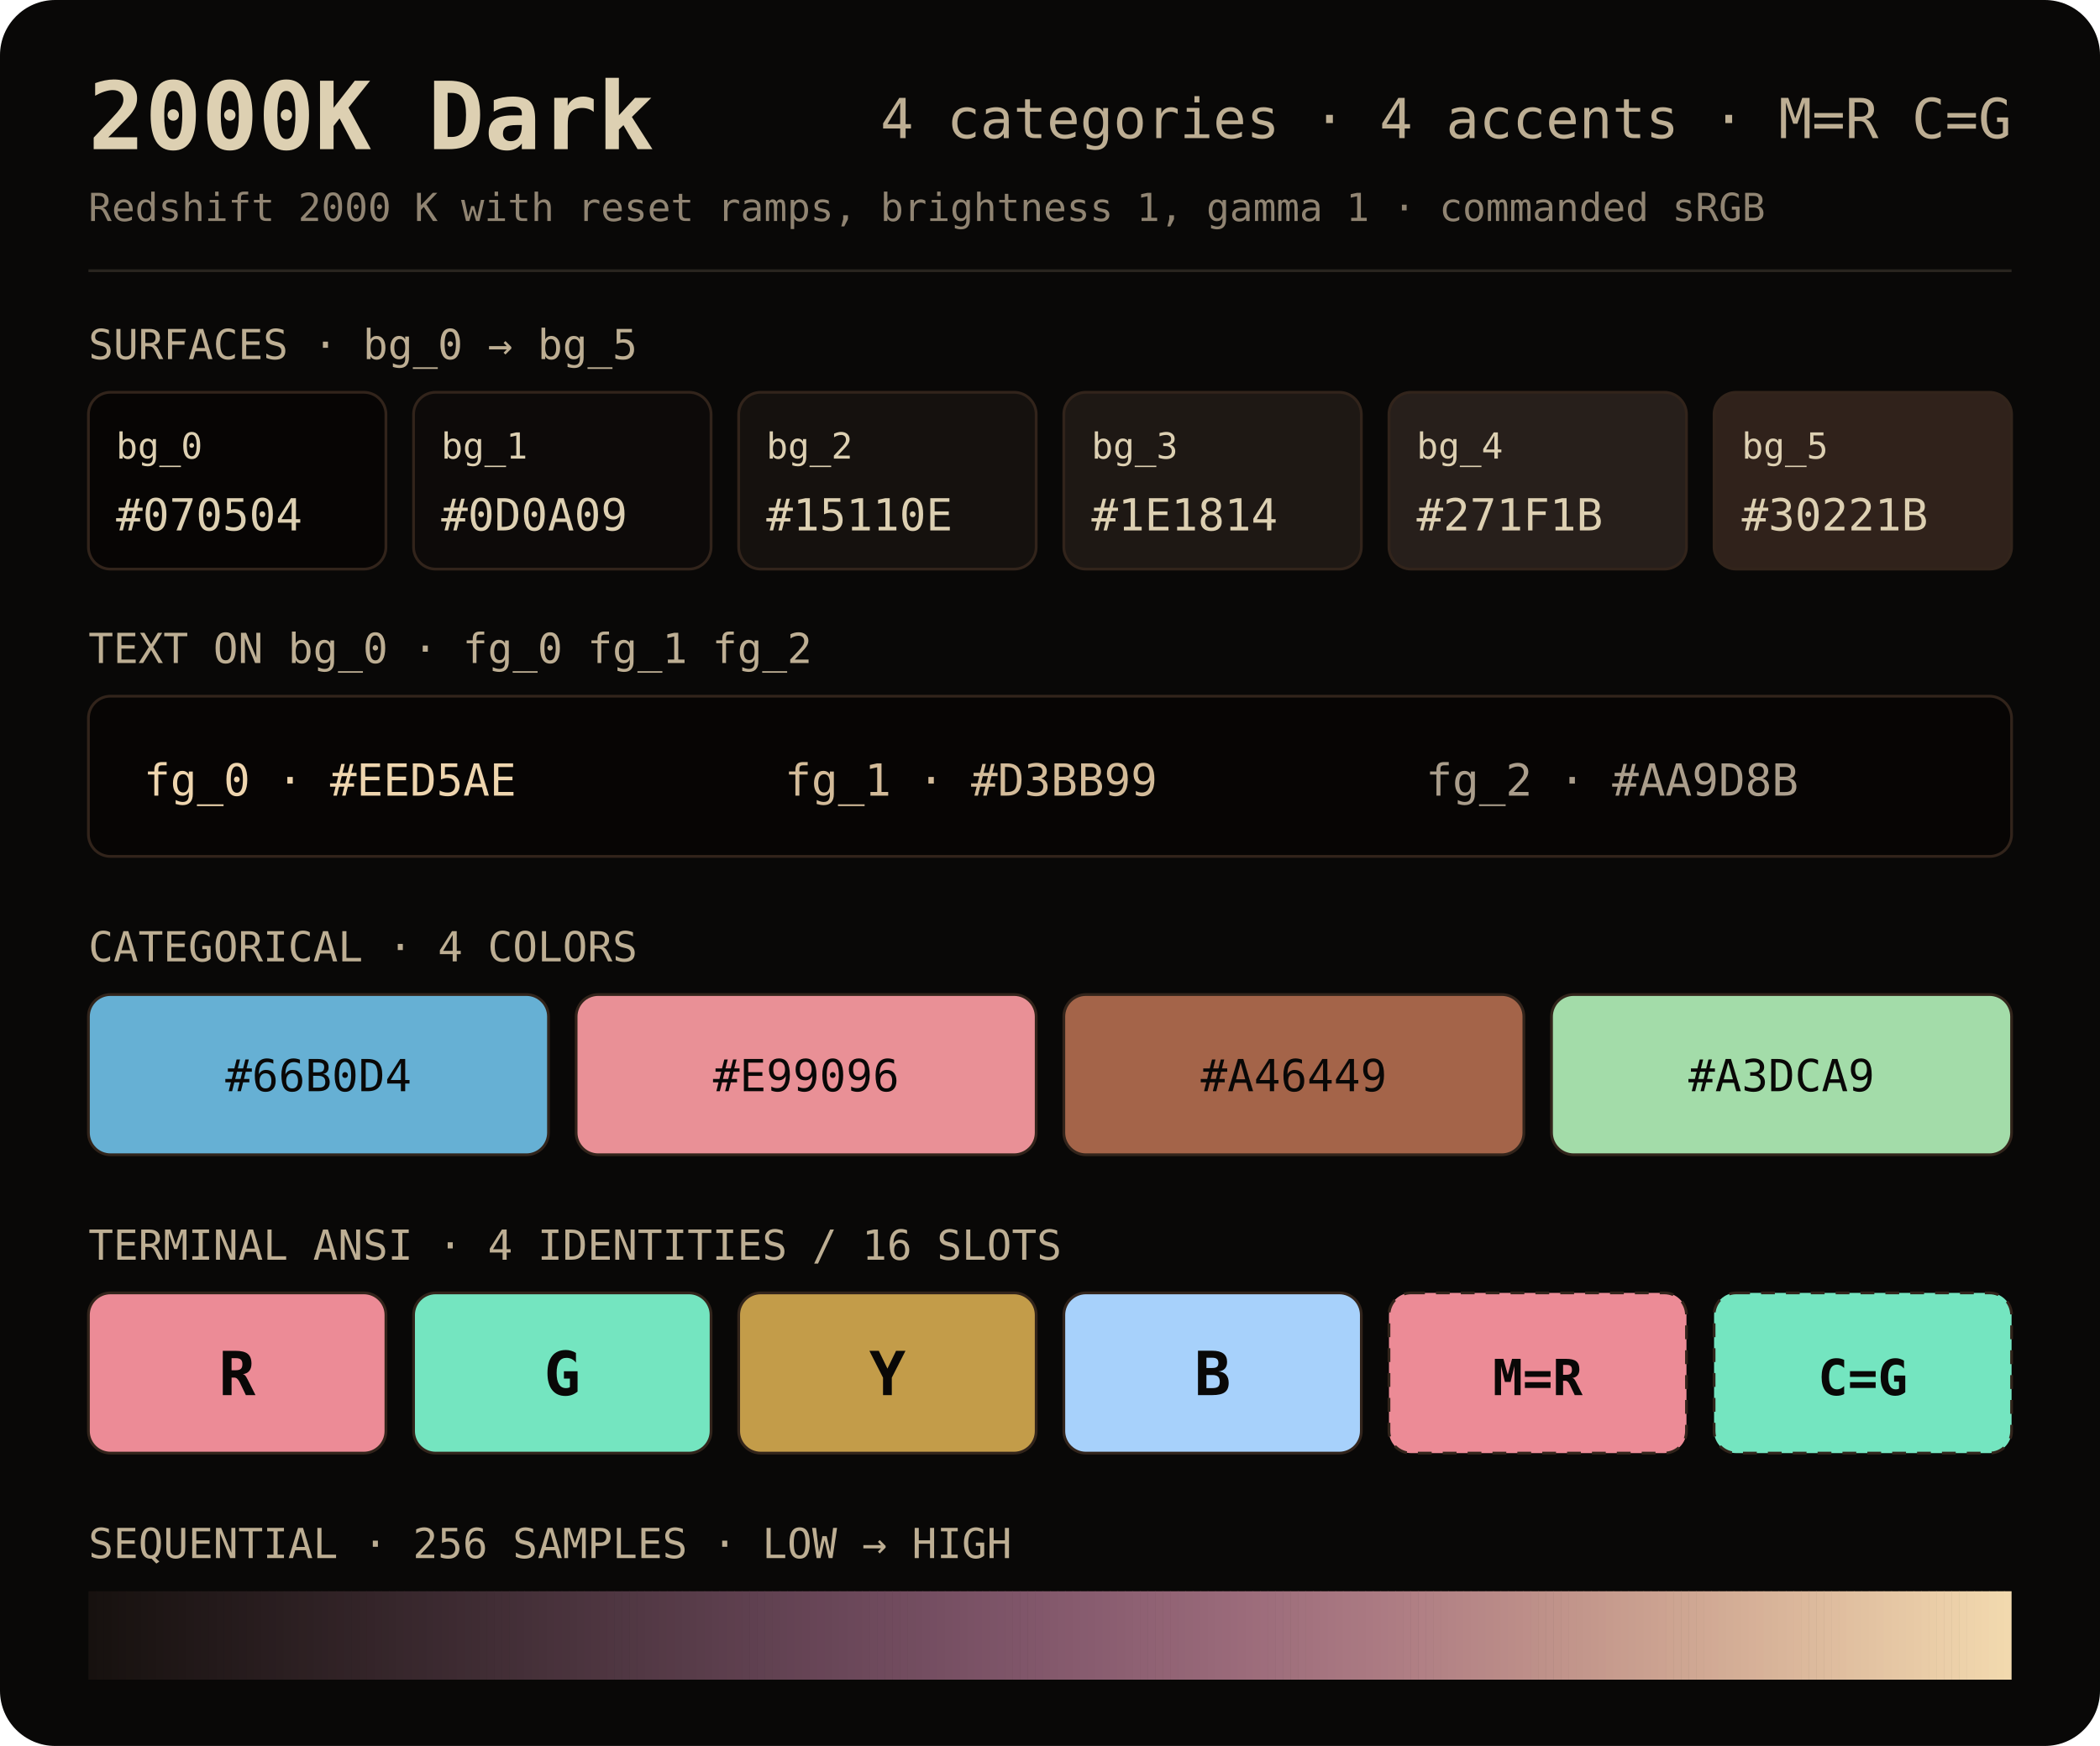
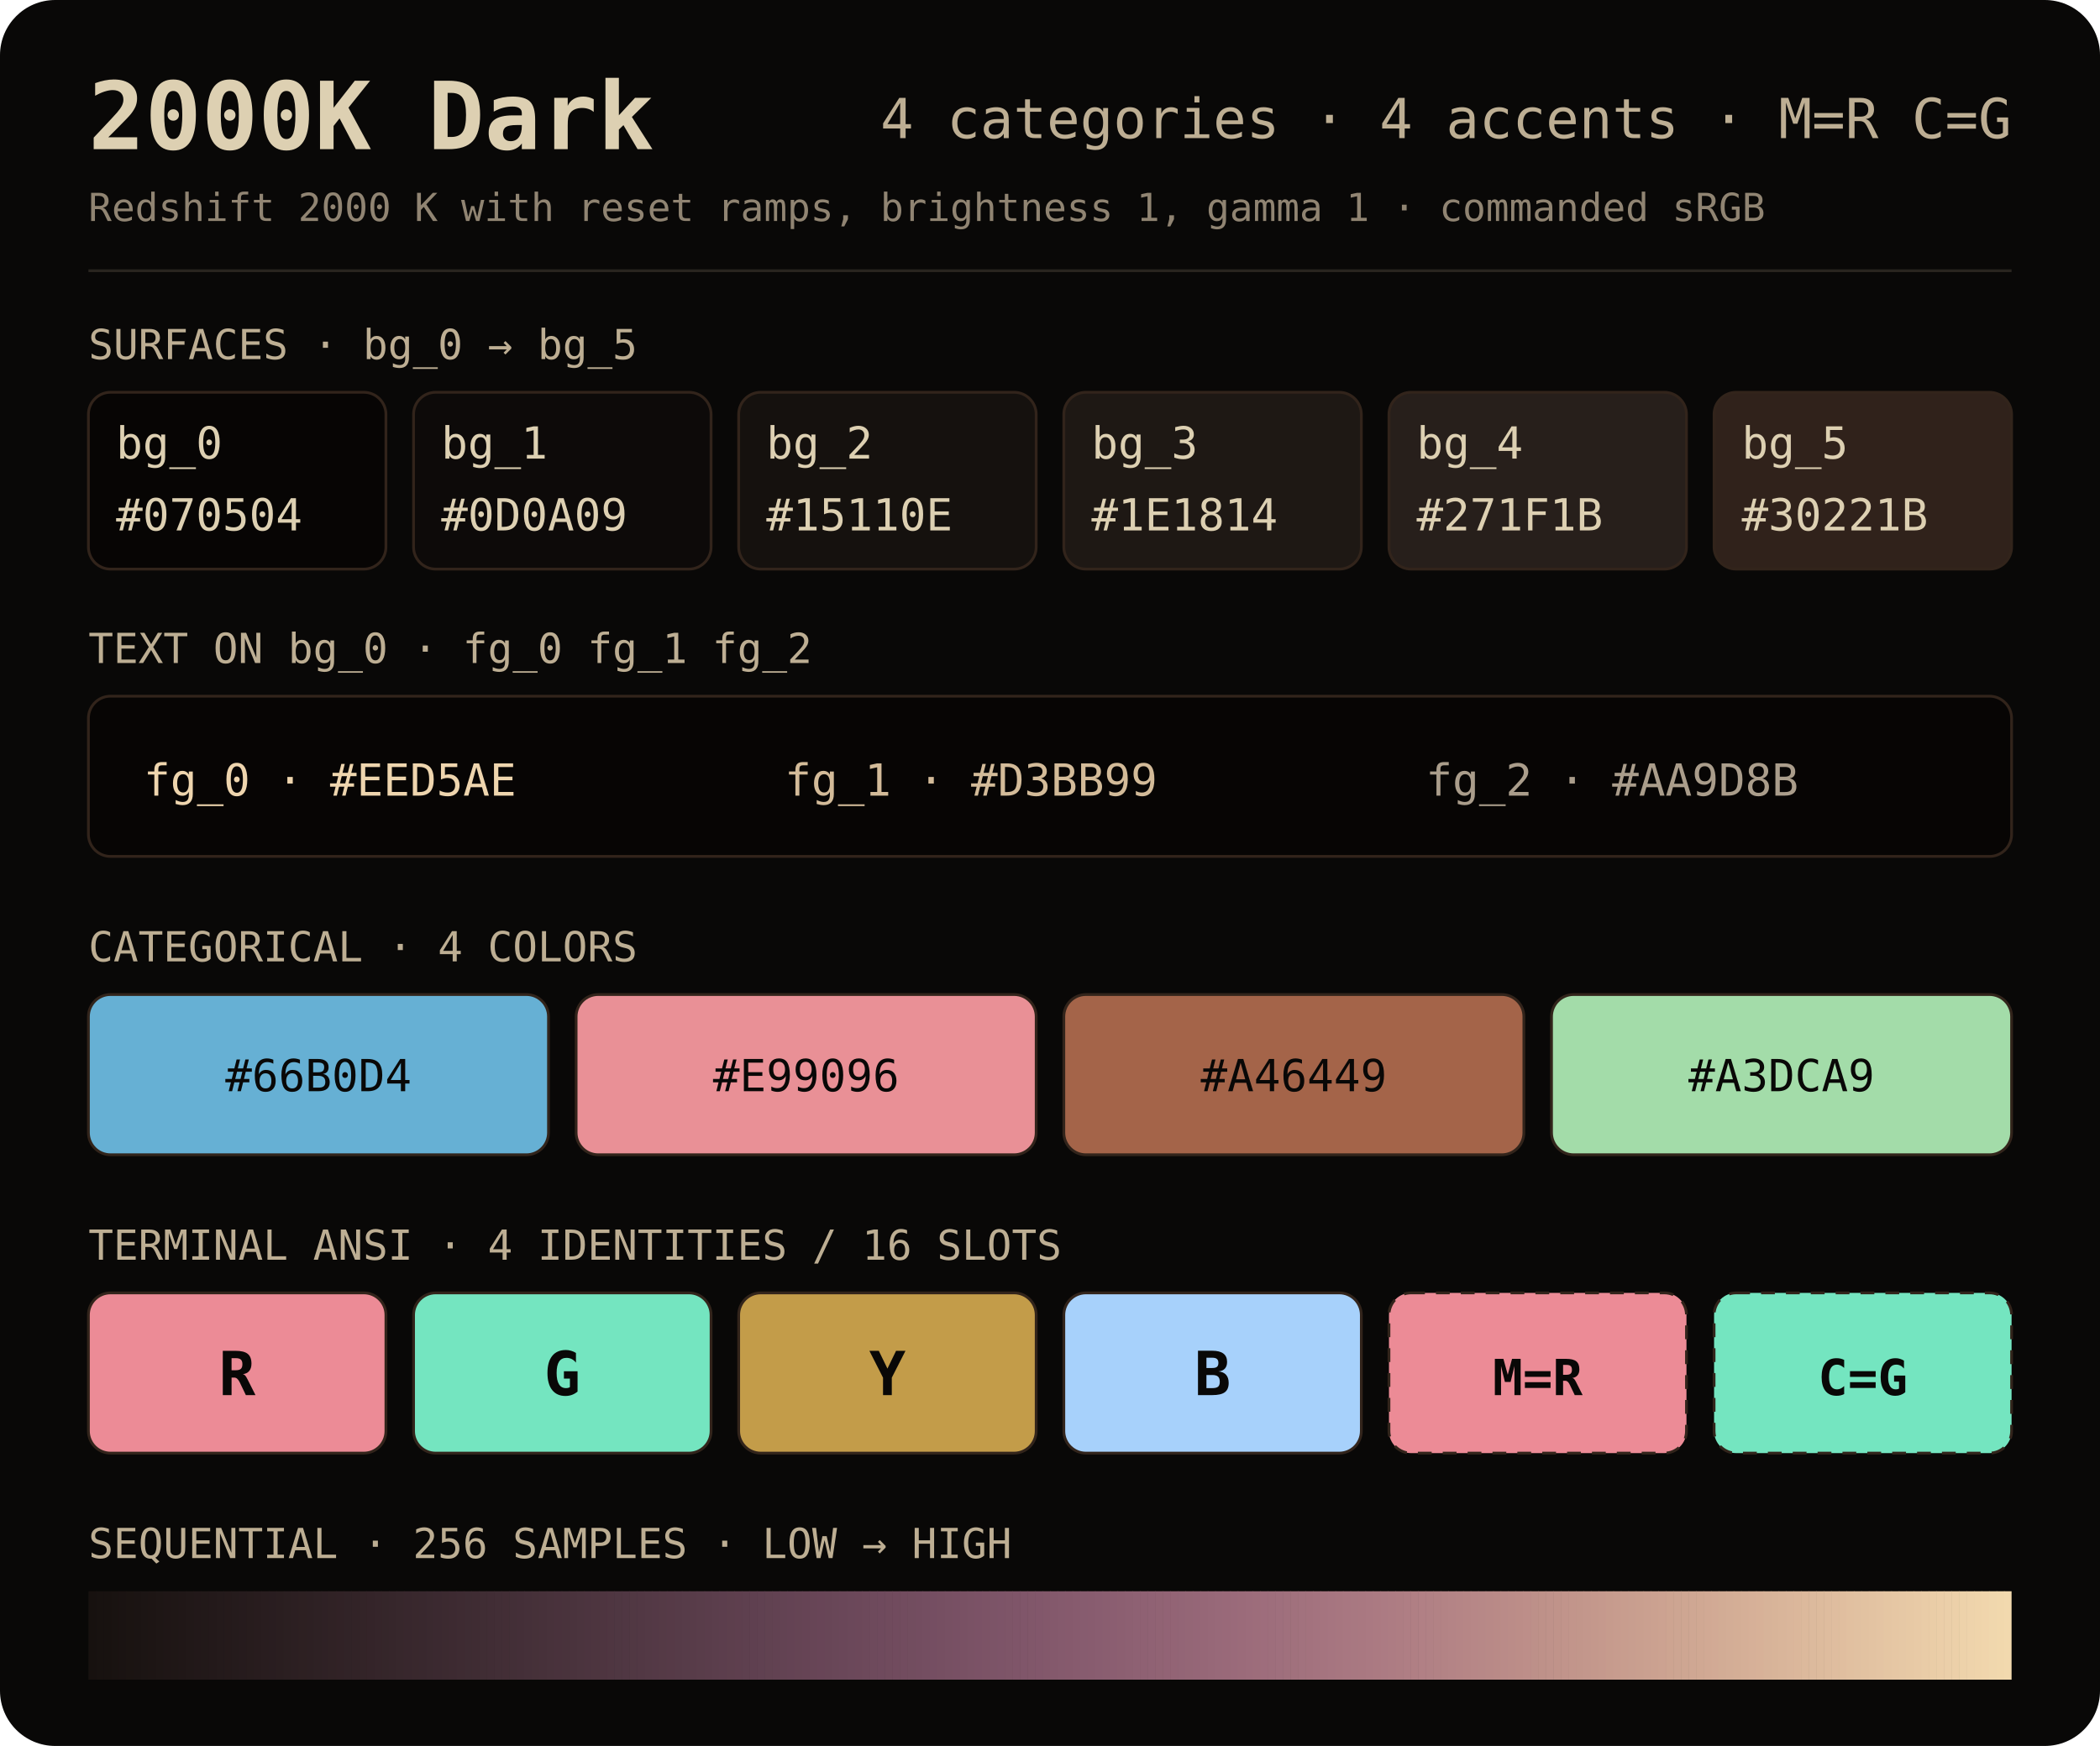
<svg xmlns="http://www.w3.org/2000/svg" width="760" height="632" viewBox="0 0 760 632">
  <rect width="100%" height="100%" rx="20" fill="#090807" />
  <text x="32" y="54" fill="#DDD0B2" font-size="34" font-family="ui-monospace, SFMono-Regular, Menlo, monospace" font-weight="700">2000K Dark</text>
  <text x="728" y="50" fill="#BDAE93" font-size="20" font-family="ui-monospace, SFMono-Regular, Menlo, monospace" text-anchor="end">4 categories · 4 accents · M=R C=G</text>
  <text x="32" y="80" fill="#908472" font-size="14" font-family="ui-monospace, SFMono-Regular, Menlo, monospace">Redshift 2000 K with reset ramps, brightness 1, gamma 1 · commanded sRGB</text>
  <line x1="32" y1="98" x2="728" y2="98" stroke="#29251F" />
  <text x="32" y="130" fill="#BDAE93" font-size="15" font-family="ui-monospace, SFMono-Regular, Menlo, monospace">SURFACES · bg_0 → bg_5</text>
  <rect x="32.00" y="142" width="107.67" height="64" rx="8" fill="#070504" stroke="#32241B" />
-   <text x="42.0" y="166" fill="#DDD0B2" font-size="13" font-family="ui-monospace, SFMono-Regular, Menlo, monospace">bg_0</text>
+   <text x="42.0" y="166" fill="#DDD0B2" font-size="16" font-family="ui-monospace, SFMono-Regular, Menlo, monospace">bg_0</text>
  <text x="42.0" y="192" fill="#DDD0B2" font-size="16" font-family="ui-monospace, SFMono-Regular, Menlo, monospace">#070504</text>
  <rect x="149.67" y="142" width="107.67" height="64" rx="8" fill="#0D0A09" stroke="#32241B" />
-   <text x="159.667" y="166" fill="#DDD0B2" font-size="13" font-family="ui-monospace, SFMono-Regular, Menlo, monospace">bg_1</text>
+   <text x="159.667" y="166" fill="#DDD0B2" font-size="16" font-family="ui-monospace, SFMono-Regular, Menlo, monospace">bg_1</text>
  <text x="159.667" y="192" fill="#DDD0B2" font-size="16" font-family="ui-monospace, SFMono-Regular, Menlo, monospace">#0D0A09</text>
  <rect x="267.33" y="142" width="107.67" height="64" rx="8" fill="#15110E" stroke="#32241B" />
-   <text x="277.333" y="166" fill="#DDD0B2" font-size="13" font-family="ui-monospace, SFMono-Regular, Menlo, monospace">bg_2</text>
+   <text x="277.333" y="166" fill="#DDD0B2" font-size="16" font-family="ui-monospace, SFMono-Regular, Menlo, monospace">bg_2</text>
  <text x="277.333" y="192" fill="#DDD0B2" font-size="16" font-family="ui-monospace, SFMono-Regular, Menlo, monospace">#15110E</text>
  <rect x="385.00" y="142" width="107.67" height="64" rx="8" fill="#1E1814" stroke="#32241B" />
-   <text x="395.0" y="166" fill="#DDD0B2" font-size="13" font-family="ui-monospace, SFMono-Regular, Menlo, monospace">bg_3</text>
+   <text x="395.0" y="166" fill="#DDD0B2" font-size="16" font-family="ui-monospace, SFMono-Regular, Menlo, monospace">bg_3</text>
  <text x="395.0" y="192" fill="#DDD0B2" font-size="16" font-family="ui-monospace, SFMono-Regular, Menlo, monospace">#1E1814</text>
  <rect x="502.67" y="142" width="107.67" height="64" rx="8" fill="#271F1B" stroke="#32241B" />
-   <text x="512.667" y="166" fill="#DDD0B2" font-size="13" font-family="ui-monospace, SFMono-Regular, Menlo, monospace">bg_4</text>
+   <text x="512.667" y="166" fill="#DDD0B2" font-size="16" font-family="ui-monospace, SFMono-Regular, Menlo, monospace">bg_4</text>
  <text x="512.667" y="192" fill="#DDD0B2" font-size="16" font-family="ui-monospace, SFMono-Regular, Menlo, monospace">#271F1B</text>
  <rect x="620.33" y="142" width="107.67" height="64" rx="8" fill="#30221B" stroke="#32241B" />
-   <text x="630.333" y="166" fill="#DDD0B2" font-size="13" font-family="ui-monospace, SFMono-Regular, Menlo, monospace">bg_5</text>
+   <text x="630.333" y="166" fill="#DDD0B2" font-size="16" font-family="ui-monospace, SFMono-Regular, Menlo, monospace">bg_5</text>
  <text x="630.333" y="192" fill="#DDD0B2" font-size="16" font-family="ui-monospace, SFMono-Regular, Menlo, monospace">#30221B</text>
  <text x="32" y="240" fill="#BDAE93" font-size="15" font-family="ui-monospace, SFMono-Regular, Menlo, monospace">TEXT ON bg_0 · fg_0 fg_1 fg_2</text>
  <rect x="32" y="252" width="696" height="58" rx="8" fill="#070504" stroke="#32241B" />
  <text x="52" y="288" fill="#EED5AE" font-size="16" font-family="ui-monospace, SFMono-Regular, Menlo, monospace">fg_0 · #EED5AE</text>
  <text x="284" y="288" fill="#D3BB99" font-size="16" font-family="ui-monospace, SFMono-Regular, Menlo, monospace">fg_1 · #D3BB99</text>
  <text x="516" y="288" fill="#AA9D8B" font-size="16" font-family="ui-monospace, SFMono-Regular, Menlo, monospace">fg_2 · #AA9D8B</text>
  <text x="32" y="348" fill="#BDAE93" font-size="15" font-family="ui-monospace, SFMono-Regular, Menlo, monospace">CATEGORICAL · 4 COLORS</text>
  <rect x="32.00" y="360" width="166.50" height="58" rx="8" fill="#66B0D4" stroke="#32241B" />
  <text x="115.25" y="395" fill="#090807" font-size="16" font-family="ui-monospace, SFMono-Regular, Menlo, monospace" text-anchor="middle">#66B0D4</text>
  <rect x="208.50" y="360" width="166.50" height="58" rx="8" fill="#E99096" stroke="#32241B" />
  <text x="291.75" y="395" fill="#090807" font-size="16" font-family="ui-monospace, SFMono-Regular, Menlo, monospace" text-anchor="middle">#E99096</text>
  <rect x="385.00" y="360" width="166.50" height="58" rx="8" fill="#A46449" stroke="#32241B" />
  <text x="468.25" y="395" fill="#090807" font-size="16" font-family="ui-monospace, SFMono-Regular, Menlo, monospace" text-anchor="middle">#A46449</text>
  <rect x="561.50" y="360" width="166.50" height="58" rx="8" fill="#A3DCA9" stroke="#32241B" />
  <text x="644.75" y="395" fill="#090807" font-size="16" font-family="ui-monospace, SFMono-Regular, Menlo, monospace" text-anchor="middle">#A3DCA9</text>
  <text x="32" y="456" fill="#BDAE93" font-size="15" font-family="ui-monospace, SFMono-Regular, Menlo, monospace">TERMINAL ANSI · 4 IDENTITIES / 16 SLOTS</text>
  <rect x="32.00" y="468" width="107.67" height="58" rx="8" fill="#EC8B96" stroke="#32241B" />
  <text x="85.833" y="505" fill="#090807" font-size="22" font-family="ui-monospace, SFMono-Regular, Menlo, monospace" font-weight="700" text-anchor="middle">R</text>
  <rect x="149.67" y="468" width="107.67" height="58" rx="8" fill="#74E5C0" stroke="#32241B" />
  <text x="203.5" y="505" fill="#090807" font-size="22" font-family="ui-monospace, SFMono-Regular, Menlo, monospace" font-weight="700" text-anchor="middle">G</text>
  <rect x="267.33" y="468" width="107.67" height="58" rx="8" fill="#C39C49" stroke="#32241B" />
  <text x="321.167" y="505" fill="#090807" font-size="22" font-family="ui-monospace, SFMono-Regular, Menlo, monospace" font-weight="700" text-anchor="middle">Y</text>
  <rect x="385.00" y="468" width="107.67" height="58" rx="8" fill="#A7D1FB" stroke="#32241B" />
  <text x="438.833" y="505" fill="#090807" font-size="22" font-family="ui-monospace, SFMono-Regular, Menlo, monospace" font-weight="700" text-anchor="middle">B</text>
  <rect x="502.67" y="468" width="107.67" height="58" rx="8" fill="#EC8B96" stroke="#32241B" stroke-dasharray="5 4" />
  <text x="556.5" y="505" fill="#090807" font-size="18" font-family="ui-monospace, SFMono-Regular, Menlo, monospace" font-weight="700" text-anchor="middle">M=R</text>
  <rect x="620.33" y="468" width="107.67" height="58" rx="8" fill="#74E5C0" stroke="#32241B" stroke-dasharray="5 4" />
  <text x="674.167" y="505" fill="#090807" font-size="18" font-family="ui-monospace, SFMono-Regular, Menlo, monospace" font-weight="700" text-anchor="middle">C=G</text>
  <text x="32" y="564" fill="#BDAE93" font-size="15" font-family="ui-monospace, SFMono-Regular, Menlo, monospace">SEQUENTIAL · 256 SAMPLES · LOW → HIGH</text>
  <rect x="32" y="576" width="2.9" height="32" fill="#17110F" />
  <rect x="34.719" y="576" width="2.9" height="32" fill="#181210" />
  <rect x="37.438" y="576" width="2.9" height="32" fill="#181210" />
  <rect x="40.156" y="576" width="2.9" height="32" fill="#191311" />
  <rect x="42.875" y="576" width="2.9" height="32" fill="#1A1312" />
  <rect x="45.594" y="576" width="2.9" height="32" fill="#1B1412" />
  <rect x="48.312" y="576" width="2.9" height="32" fill="#1B1413" />
  <rect x="51.031" y="576" width="2.9" height="32" fill="#1C1514" />
  <rect x="53.75" y="576" width="2.9" height="32" fill="#1D1514" />
  <rect x="56.469" y="576" width="2.9" height="32" fill="#1E1615" />
  <rect x="59.188" y="576" width="2.9" height="32" fill="#1F1616" />
  <rect x="61.906" y="576" width="2.9" height="32" fill="#1F1716" />
  <rect x="64.625" y="576" width="2.9" height="32" fill="#201717" />
  <rect x="67.344" y="576" width="2.9" height="32" fill="#211818" />
  <rect x="70.062" y="576" width="2.9" height="32" fill="#221819" />
  <rect x="72.781" y="576" width="2.9" height="32" fill="#221919" />
  <rect x="75.5" y="576" width="2.9" height="32" fill="#23191A" />
  <rect x="78.219" y="576" width="2.9" height="32" fill="#241A1B" />
  <rect x="80.938" y="576" width="2.9" height="32" fill="#251A1B" />
  <rect x="83.656" y="576" width="2.9" height="32" fill="#251B1C" />
  <rect x="86.375" y="576" width="2.9" height="32" fill="#261B1D" />
  <rect x="89.094" y="576" width="2.9" height="32" fill="#271C1D" />
  <rect x="91.812" y="576" width="2.9" height="32" fill="#281C1E" />
  <rect x="94.531" y="576" width="2.9" height="32" fill="#291D1F" />
  <rect x="97.25" y="576" width="2.9" height="32" fill="#291D20" />
  <rect x="99.969" y="576" width="2.9" height="32" fill="#2A1E20" />
  <rect x="102.688" y="576" width="2.9" height="32" fill="#2B1F21" />
  <rect x="105.406" y="576" width="2.9" height="32" fill="#2C1F22" />
  <rect x="108.125" y="576" width="2.9" height="32" fill="#2D2022" />
  <rect x="110.844" y="576" width="2.9" height="32" fill="#2D2023" />
  <rect x="113.562" y="576" width="2.9" height="32" fill="#2E2124" />
  <rect x="116.281" y="576" width="2.9" height="32" fill="#2F2125" />
  <rect x="119" y="576" width="2.9" height="32" fill="#302225" />
  <rect x="121.719" y="576" width="2.9" height="32" fill="#312226" />
  <rect x="124.438" y="576" width="2.9" height="32" fill="#312327" />
  <rect x="127.156" y="576" width="2.9" height="32" fill="#322327" />
  <rect x="129.875" y="576" width="2.9" height="32" fill="#332428" />
  <rect x="132.594" y="576" width="2.9" height="32" fill="#342429" />
  <rect x="135.312" y="576" width="2.9" height="32" fill="#35252A" />
  <rect x="138.031" y="576" width="2.9" height="32" fill="#35262A" />
  <rect x="140.75" y="576" width="2.9" height="32" fill="#36262B" />
  <rect x="143.469" y="576" width="2.9" height="32" fill="#37272C" />
  <rect x="146.188" y="576" width="2.9" height="32" fill="#38272D" />
  <rect x="148.906" y="576" width="2.9" height="32" fill="#39282D" />
  <rect x="151.625" y="576" width="2.9" height="32" fill="#39282E" />
  <rect x="154.344" y="576" width="2.9" height="32" fill="#3A292F" />
  <rect x="157.062" y="576" width="2.9" height="32" fill="#3B2930" />
  <rect x="159.781" y="576" width="2.9" height="32" fill="#3C2A30" />
  <rect x="162.5" y="576" width="2.9" height="32" fill="#3D2A31" />
  <rect x="165.219" y="576" width="2.9" height="32" fill="#3E2B32" />
  <rect x="167.938" y="576" width="2.9" height="32" fill="#3E2C33" />
  <rect x="170.656" y="576" width="2.9" height="32" fill="#3F2C33" />
  <rect x="173.375" y="576" width="2.9" height="32" fill="#402D34" />
  <rect x="176.094" y="576" width="2.9" height="32" fill="#412D35" />
  <rect x="178.812" y="576" width="2.9" height="32" fill="#422E36" />
  <rect x="181.531" y="576" width="2.9" height="32" fill="#432E36" />
  <rect x="184.25" y="576" width="2.9" height="32" fill="#432F37" />
  <rect x="186.969" y="576" width="2.9" height="32" fill="#442F38" />
  <rect x="189.688" y="576" width="2.9" height="32" fill="#453039" />
  <rect x="192.406" y="576" width="2.9" height="32" fill="#463139" />
  <rect x="195.125" y="576" width="2.9" height="32" fill="#47313A" />
  <rect x="197.844" y="576" width="2.9" height="32" fill="#48323B" />
  <rect x="200.562" y="576" width="2.9" height="32" fill="#49323C" />
  <rect x="203.281" y="576" width="2.9" height="32" fill="#49333C" />
  <rect x="206" y="576" width="2.9" height="32" fill="#4A333D" />
  <rect x="208.719" y="576" width="2.9" height="32" fill="#4B343E" />
  <rect x="211.438" y="576" width="2.9" height="32" fill="#4C343F" />
  <rect x="214.156" y="576" width="2.9" height="32" fill="#4D353F" />
  <rect x="216.875" y="576" width="2.9" height="32" fill="#4E3540" />
  <rect x="219.594" y="576" width="2.9" height="32" fill="#4F3641" />
  <rect x="222.312" y="576" width="2.9" height="32" fill="#4F3742" />
  <rect x="225.031" y="576" width="2.9" height="32" fill="#503743" />
  <rect x="227.75" y="576" width="2.9" height="32" fill="#513843" />
  <rect x="230.469" y="576" width="2.9" height="32" fill="#523844" />
  <rect x="233.188" y="576" width="2.9" height="32" fill="#533945" />
  <rect x="235.906" y="576" width="2.9" height="32" fill="#543946" />
  <rect x="238.625" y="576" width="2.9" height="32" fill="#553A46" />
  <rect x="241.344" y="576" width="2.9" height="32" fill="#563A47" />
  <rect x="244.062" y="576" width="2.9" height="32" fill="#563B48" />
  <rect x="246.781" y="576" width="2.9" height="32" fill="#573C49" />
  <rect x="249.5" y="576" width="2.9" height="32" fill="#583C49" />
  <rect x="252.219" y="576" width="2.9" height="32" fill="#593D4A" />
  <rect x="254.938" y="576" width="2.9" height="32" fill="#5A3D4B" />
  <rect x="257.656" y="576" width="2.9" height="32" fill="#5B3E4C" />
  <rect x="260.375" y="576" width="2.9" height="32" fill="#5C3E4D" />
  <rect x="263.094" y="576" width="2.9" height="32" fill="#5D3F4D" />
  <rect x="265.812" y="576" width="2.9" height="32" fill="#5E3F4E" />
  <rect x="268.531" y="576" width="2.9" height="32" fill="#5E404F" />
  <rect x="271.25" y="576" width="2.9" height="32" fill="#5F4050" />
  <rect x="273.969" y="576" width="2.9" height="32" fill="#604151" />
  <rect x="276.688" y="576" width="2.9" height="32" fill="#614251" />
  <rect x="279.406" y="576" width="2.9" height="32" fill="#624252" />
  <rect x="282.125" y="576" width="2.9" height="32" fill="#634353" />
  <rect x="284.844" y="576" width="2.9" height="32" fill="#644354" />
  <rect x="287.562" y="576" width="2.9" height="32" fill="#654454" />
  <rect x="290.281" y="576" width="2.9" height="32" fill="#664455" />
  <rect x="293" y="576" width="2.9" height="32" fill="#674556" />
  <rect x="295.719" y="576" width="2.9" height="32" fill="#684557" />
  <rect x="298.438" y="576" width="2.9" height="32" fill="#684657" />
  <rect x="301.156" y="576" width="2.9" height="32" fill="#694758" />
  <rect x="303.875" y="576" width="2.9" height="32" fill="#6A4759" />
  <rect x="306.594" y="576" width="2.9" height="32" fill="#6B485A" />
  <rect x="309.312" y="576" width="2.9" height="32" fill="#6C485A" />
  <rect x="312.031" y="576" width="2.9" height="32" fill="#6D495B" />
  <rect x="314.75" y="576" width="2.9" height="32" fill="#6E4A5C" />
  <rect x="317.469" y="576" width="2.9" height="32" fill="#6F4A5D" />
  <rect x="320.188" y="576" width="2.9" height="32" fill="#704B5D" />
  <rect x="322.906" y="576" width="2.9" height="32" fill="#714B5E" />
  <rect x="325.625" y="576" width="2.9" height="32" fill="#724C5F" />
  <rect x="328.344" y="576" width="2.9" height="32" fill="#724D5F" />
  <rect x="331.062" y="576" width="2.9" height="32" fill="#734D60" />
  <rect x="333.781" y="576" width="2.9" height="32" fill="#744E61" />
  <rect x="336.5" y="576" width="2.9" height="32" fill="#754E62" />
  <rect x="339.219" y="576" width="2.9" height="32" fill="#764F62" />
  <rect x="341.938" y="576" width="2.9" height="32" fill="#775063" />
  <rect x="344.656" y="576" width="2.9" height="32" fill="#785064" />
  <rect x="347.375" y="576" width="2.9" height="32" fill="#795164" />
  <rect x="350.094" y="576" width="2.9" height="32" fill="#7A5265" />
  <rect x="352.812" y="576" width="2.9" height="32" fill="#7B5266" />
  <rect x="355.531" y="576" width="2.9" height="32" fill="#7C5366" />
  <rect x="358.25" y="576" width="2.9" height="32" fill="#7C5467" />
  <rect x="360.969" y="576" width="2.9" height="32" fill="#7D5468" />
  <rect x="363.688" y="576" width="2.9" height="32" fill="#7E5568" />
  <rect x="366.406" y="576" width="2.9" height="32" fill="#7F5569" />
  <rect x="369.125" y="576" width="2.9" height="32" fill="#80566A" />
  <rect x="371.844" y="576" width="2.9" height="32" fill="#81576A" />
  <rect x="374.562" y="576" width="2.9" height="32" fill="#82576B" />
  <rect x="377.281" y="576" width="2.9" height="32" fill="#83586B" />
  <rect x="380" y="576" width="2.9" height="32" fill="#84596C" />
  <rect x="382.719" y="576" width="2.9" height="32" fill="#855A6D" />
  <rect x="385.438" y="576" width="2.9" height="32" fill="#865A6D" />
  <rect x="388.156" y="576" width="2.9" height="32" fill="#875B6E" />
  <rect x="390.875" y="576" width="2.9" height="32" fill="#875C6F" />
  <rect x="393.594" y="576" width="2.9" height="32" fill="#885C6F" />
  <rect x="396.312" y="576" width="2.9" height="32" fill="#895D70" />
  <rect x="399.031" y="576" width="2.9" height="32" fill="#8A5E70" />
  <rect x="401.75" y="576" width="2.9" height="32" fill="#8B5E71" />
  <rect x="404.469" y="576" width="2.9" height="32" fill="#8C5F71" />
  <rect x="407.188" y="576" width="2.9" height="32" fill="#8D6072" />
  <rect x="409.906" y="576" width="2.9" height="32" fill="#8E6173" />
  <rect x="412.625" y="576" width="2.9" height="32" fill="#8F6173" />
  <rect x="415.344" y="576" width="2.9" height="32" fill="#906274" />
  <rect x="418.062" y="576" width="2.9" height="32" fill="#916374" />
  <rect x="420.781" y="576" width="2.9" height="32" fill="#926375" />
  <rect x="423.5" y="576" width="2.9" height="32" fill="#936475" />
  <rect x="426.219" y="576" width="2.9" height="32" fill="#936576" />
  <rect x="428.938" y="576" width="2.9" height="32" fill="#946676" />
  <rect x="431.656" y="576" width="2.9" height="32" fill="#956677" />
  <rect x="434.375" y="576" width="2.9" height="32" fill="#966777" />
  <rect x="437.094" y="576" width="2.9" height="32" fill="#976878" />
  <rect x="439.812" y="576" width="2.9" height="32" fill="#986979" />
  <rect x="442.531" y="576" width="2.9" height="32" fill="#996979" />
  <rect x="445.25" y="576" width="2.9" height="32" fill="#9A6A7A" />
  <rect x="447.969" y="576" width="2.9" height="32" fill="#9B6B7A" />
  <rect x="450.688" y="576" width="2.9" height="32" fill="#9C6C7B" />
  <rect x="453.406" y="576" width="2.9" height="32" fill="#9D6D7B" />
  <rect x="456.125" y="576" width="2.9" height="32" fill="#9E6D7C" />
  <rect x="458.844" y="576" width="2.9" height="32" fill="#9E6E7C" />
  <rect x="461.562" y="576" width="2.9" height="32" fill="#9F6F7D" />
  <rect x="464.281" y="576" width="2.9" height="32" fill="#A0707D" />
  <rect x="467" y="576" width="2.9" height="32" fill="#A1717D" />
  <rect x="469.719" y="576" width="2.9" height="32" fill="#A2727E" />
  <rect x="472.438" y="576" width="2.9" height="32" fill="#A3727E" />
  <rect x="475.156" y="576" width="2.9" height="32" fill="#A4737F" />
  <rect x="477.875" y="576" width="2.9" height="32" fill="#A5747F" />
  <rect x="480.594" y="576" width="2.9" height="32" fill="#A67580" />
  <rect x="483.312" y="576" width="2.9" height="32" fill="#A77680" />
  <rect x="486.031" y="576" width="2.9" height="32" fill="#A87781" />
  <rect x="488.75" y="576" width="2.9" height="32" fill="#A87881" />
  <rect x="491.469" y="576" width="2.9" height="32" fill="#A97881" />
  <rect x="494.188" y="576" width="2.9" height="32" fill="#AA7982" />
  <rect x="496.906" y="576" width="2.9" height="32" fill="#AB7A82" />
  <rect x="499.625" y="576" width="2.9" height="32" fill="#AC7B83" />
  <rect x="502.344" y="576" width="2.9" height="32" fill="#AD7C83" />
  <rect x="505.062" y="576" width="2.9" height="32" fill="#AE7D83" />
  <rect x="507.781" y="576" width="2.9" height="32" fill="#AF7E84" />
  <rect x="510.5" y="576" width="2.9" height="32" fill="#B07F84" />
  <rect x="513.219" y="576" width="2.9" height="32" fill="#B18085" />
  <rect x="515.938" y="576" width="2.9" height="32" fill="#B18185" />
  <rect x="518.656" y="576" width="2.9" height="32" fill="#B28285" />
  <rect x="521.375" y="576" width="2.9" height="32" fill="#B38385" />
  <rect x="524.094" y="576" width="2.9" height="32" fill="#B48486" />
  <rect x="526.812" y="576" width="2.9" height="32" fill="#B58586" />
  <rect x="529.531" y="576" width="2.9" height="32" fill="#B68686" />
  <rect x="532.25" y="576" width="2.9" height="32" fill="#B78787" />
  <rect x="534.969" y="576" width="2.9" height="32" fill="#B78887" />
  <rect x="537.688" y="576" width="2.9" height="32" fill="#B88987" />
  <rect x="540.406" y="576" width="2.9" height="32" fill="#B98A87" />
  <rect x="543.125" y="576" width="2.9" height="32" fill="#BA8B88" />
  <rect x="545.844" y="576" width="2.9" height="32" fill="#BB8C88" />
  <rect x="548.562" y="576" width="2.9" height="32" fill="#BC8D88" />
  <rect x="551.281" y="576" width="2.9" height="32" fill="#BD8E89" />
  <rect x="554" y="576" width="2.9" height="32" fill="#BD9089" />
  <rect x="556.719" y="576" width="2.9" height="32" fill="#BE9189" />
  <rect x="559.438" y="576" width="2.9" height="32" fill="#BF928A" />
  <rect x="562.156" y="576" width="2.9" height="32" fill="#C0938A" />
  <rect x="564.875" y="576" width="2.9" height="32" fill="#C1948B" />
  <rect x="567.594" y="576" width="2.9" height="32" fill="#C2958B" />
  <rect x="570.312" y="576" width="2.9" height="32" fill="#C2968B" />
  <rect x="573.031" y="576" width="2.9" height="32" fill="#C3978C" />
  <rect x="575.75" y="576" width="2.9" height="32" fill="#C4988C" />
  <rect x="578.469" y="576" width="2.9" height="32" fill="#C5998D" />
  <rect x="581.188" y="576" width="2.9" height="32" fill="#C69B8D" />
  <rect x="583.906" y="576" width="2.9" height="32" fill="#C79C8E" />
  <rect x="586.625" y="576" width="2.9" height="32" fill="#C89D8E" />
  <rect x="589.344" y="576" width="2.9" height="32" fill="#C89E8F" />
  <rect x="592.062" y="576" width="2.9" height="32" fill="#C99F8F" />
  <rect x="594.781" y="576" width="2.9" height="32" fill="#CAA090" />
  <rect x="597.5" y="576" width="2.9" height="32" fill="#CBA190" />
  <rect x="600.219" y="576" width="2.9" height="32" fill="#CCA291" />
  <rect x="602.938" y="576" width="2.9" height="32" fill="#CDA491" />
  <rect x="605.656" y="576" width="2.9" height="32" fill="#CDA592" />
  <rect x="608.375" y="576" width="2.9" height="32" fill="#CEA692" />
  <rect x="611.094" y="576" width="2.9" height="32" fill="#CFA793" />
  <rect x="613.812" y="576" width="2.9" height="32" fill="#D0A893" />
  <rect x="616.531" y="576" width="2.9" height="32" fill="#D1A994" />
  <rect x="619.25" y="576" width="2.9" height="32" fill="#D2AA95" />
  <rect x="621.969" y="576" width="2.9" height="32" fill="#D2AC95" />
  <rect x="624.688" y="576" width="2.9" height="32" fill="#D3AD96" />
  <rect x="627.406" y="576" width="2.9" height="32" fill="#D4AE96" />
  <rect x="630.125" y="576" width="2.9" height="32" fill="#D5AF97" />
  <rect x="632.844" y="576" width="2.9" height="32" fill="#D6B098" />
  <rect x="635.562" y="576" width="2.9" height="32" fill="#D7B198" />
  <rect x="638.281" y="576" width="2.9" height="32" fill="#D7B399" />
  <rect x="641" y="576" width="2.9" height="32" fill="#D8B499" />
  <rect x="643.719" y="576" width="2.9" height="32" fill="#D9B59A" />
  <rect x="646.438" y="576" width="2.9" height="32" fill="#DAB69B" />
  <rect x="649.156" y="576" width="2.9" height="32" fill="#DBB79B" />
  <rect x="651.875" y="576" width="2.9" height="32" fill="#DCB99C" />
  <rect x="654.594" y="576" width="2.9" height="32" fill="#DCBA9D" />
  <rect x="657.312" y="576" width="2.9" height="32" fill="#DDBB9D" />
  <rect x="660.031" y="576" width="2.9" height="32" fill="#DEBC9E" />
  <rect x="662.75" y="576" width="2.9" height="32" fill="#DFBD9F" />
  <rect x="665.469" y="576" width="2.9" height="32" fill="#E0BE9F" />
  <rect x="668.188" y="576" width="2.9" height="32" fill="#E1C0A0" />
  <rect x="670.906" y="576" width="2.9" height="32" fill="#E1C1A1" />
  <rect x="673.625" y="576" width="2.9" height="32" fill="#E2C2A1" />
  <rect x="676.344" y="576" width="2.9" height="32" fill="#E3C3A2" />
  <rect x="679.062" y="576" width="2.9" height="32" fill="#E4C4A3" />
  <rect x="681.781" y="576" width="2.9" height="32" fill="#E5C6A3" />
  <rect x="684.5" y="576" width="2.9" height="32" fill="#E6C7A4" />
  <rect x="687.219" y="576" width="2.9" height="32" fill="#E6C8A5" />
  <rect x="689.938" y="576" width="2.9" height="32" fill="#E7C9A5" />
  <rect x="692.656" y="576" width="2.9" height="32" fill="#E8CAA6" />
  <rect x="695.375" y="576" width="2.9" height="32" fill="#E9CCA7" />
  <rect x="698.094" y="576" width="2.9" height="32" fill="#EACDA7" />
  <rect x="700.812" y="576" width="2.9" height="32" fill="#EBCEA8" />
  <rect x="703.531" y="576" width="2.9" height="32" fill="#EBCFA9" />
  <rect x="706.25" y="576" width="2.9" height="32" fill="#ECD0A9" />
  <rect x="708.969" y="576" width="2.9" height="32" fill="#EDD2AA" />
  <rect x="711.688" y="576" width="2.9" height="32" fill="#EED3AB" />
  <rect x="714.406" y="576" width="2.9" height="32" fill="#EFD4AB" />
  <rect x="717.125" y="576" width="2.9" height="32" fill="#F0D5AC" />
  <rect x="719.844" y="576" width="2.9" height="32" fill="#F0D7AD" />
  <rect x="722.562" y="576" width="2.9" height="32" fill="#F1D8AD" />
  <rect x="725.281" y="576" width="2.719" height="32" fill="#F2D9AE" />
</svg>
